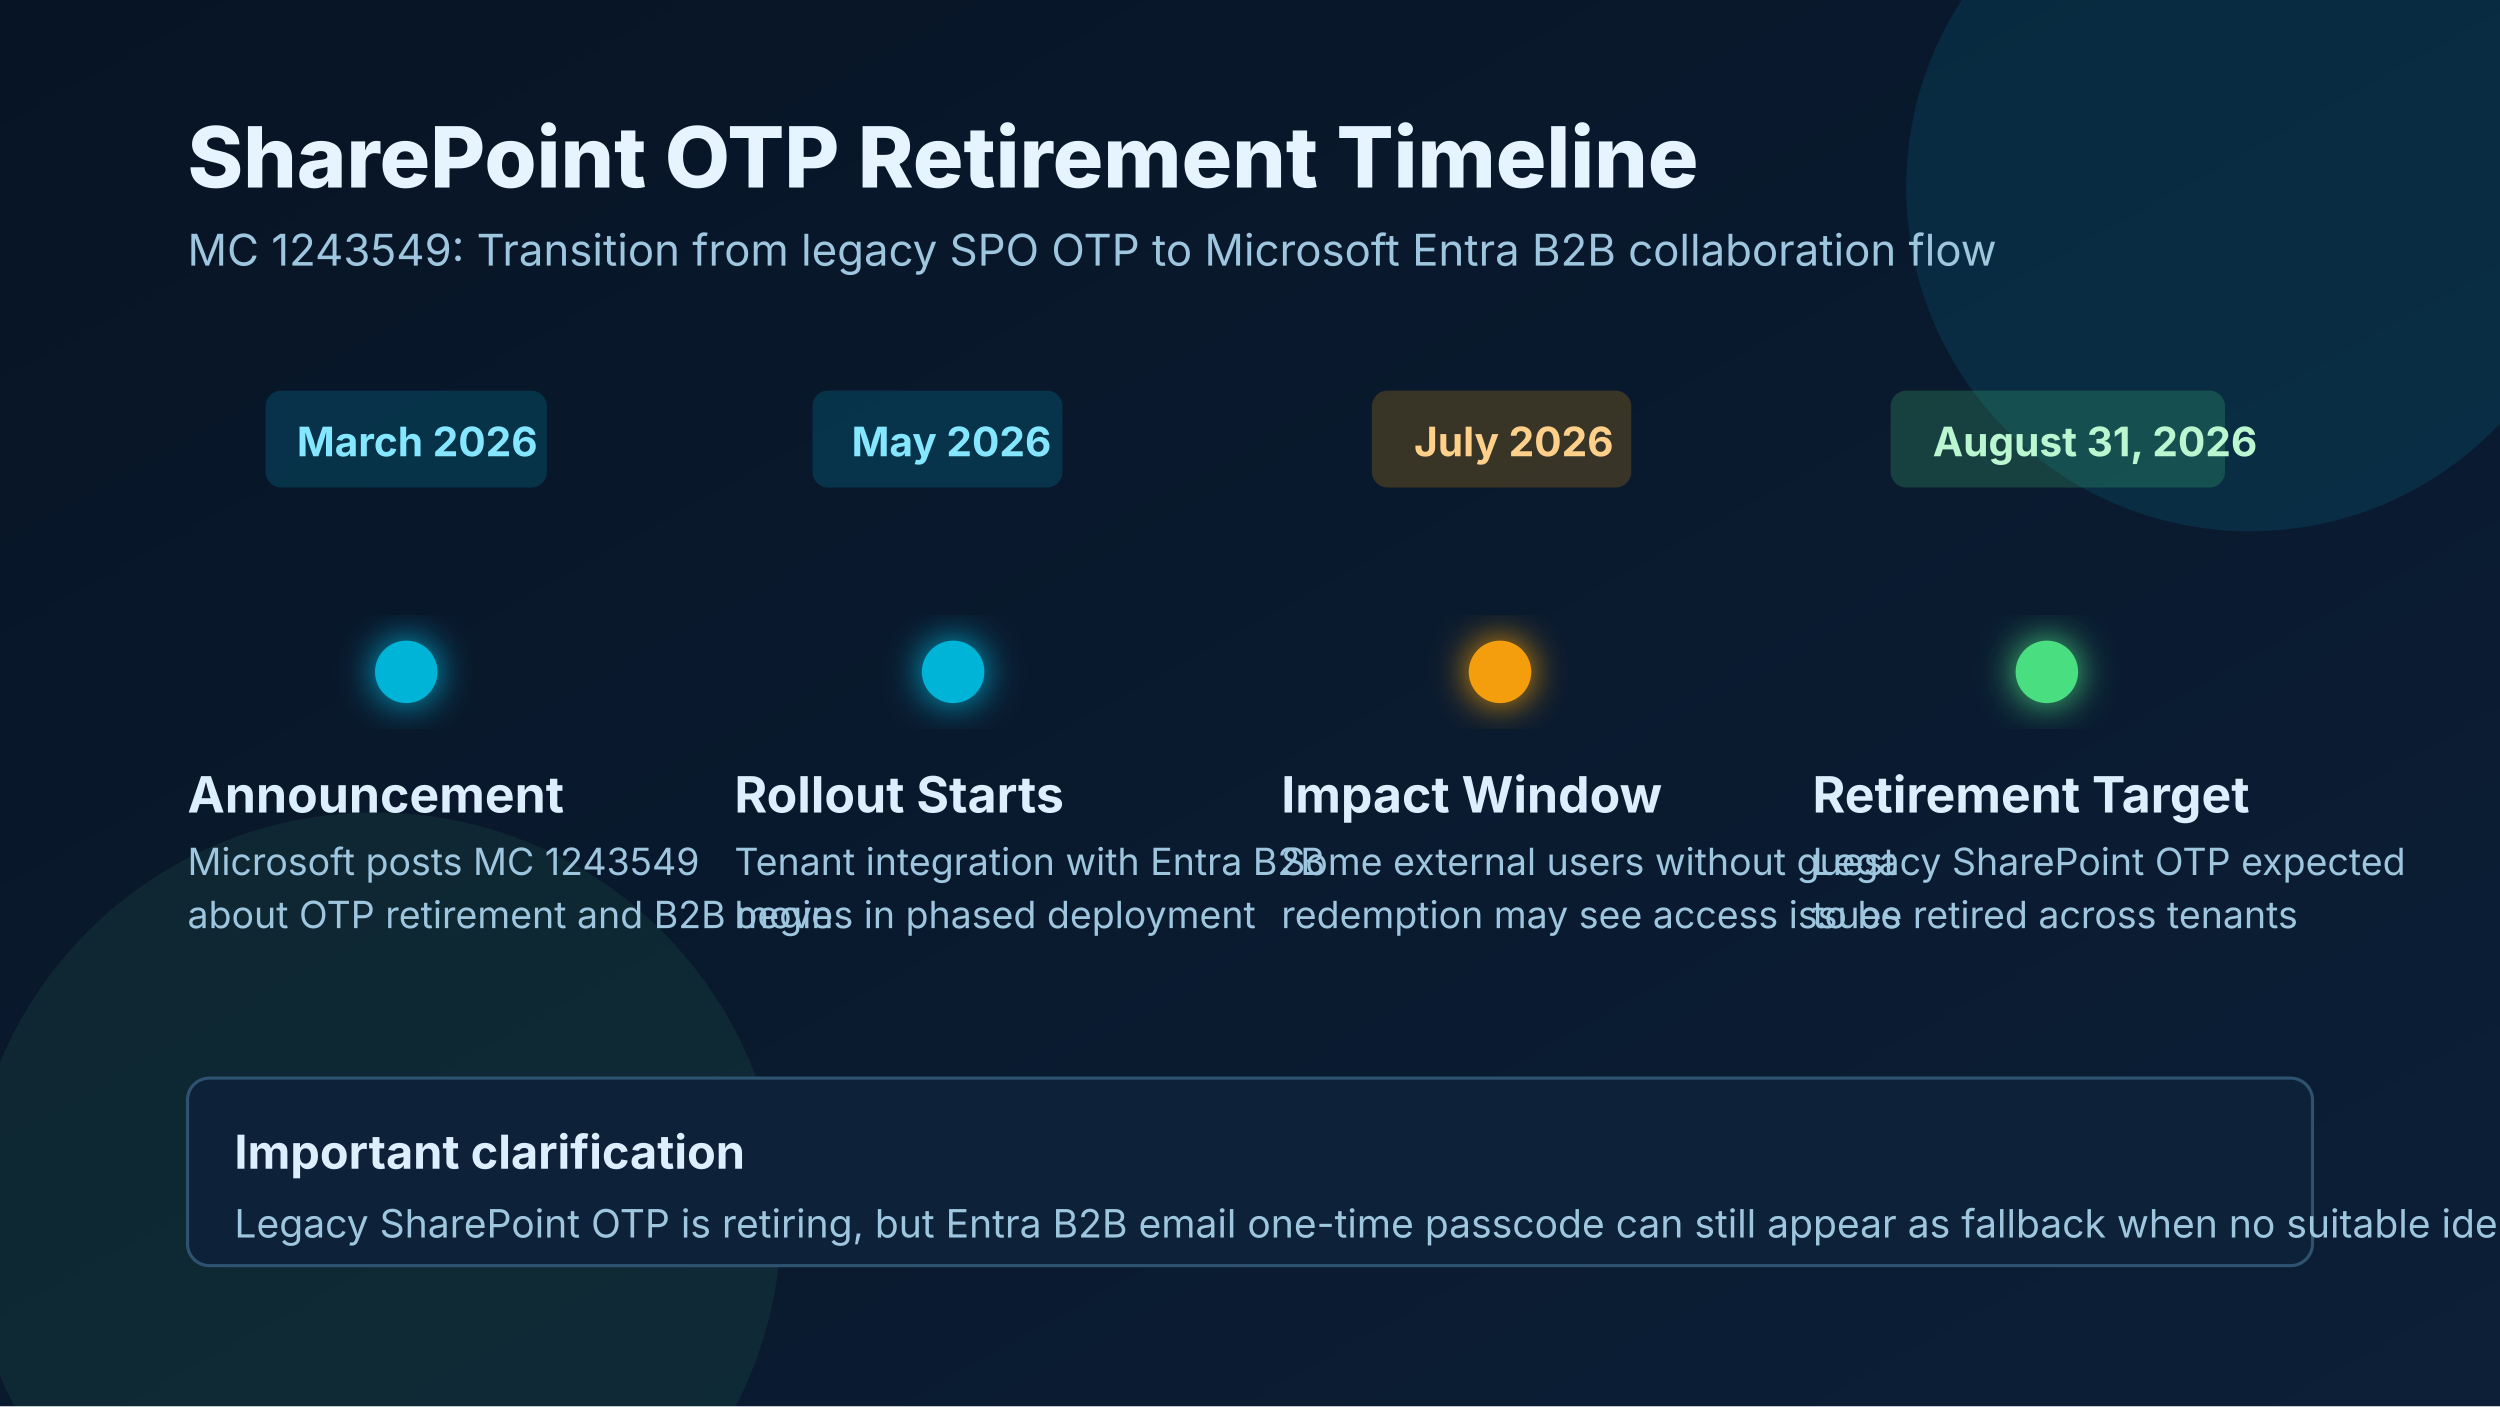
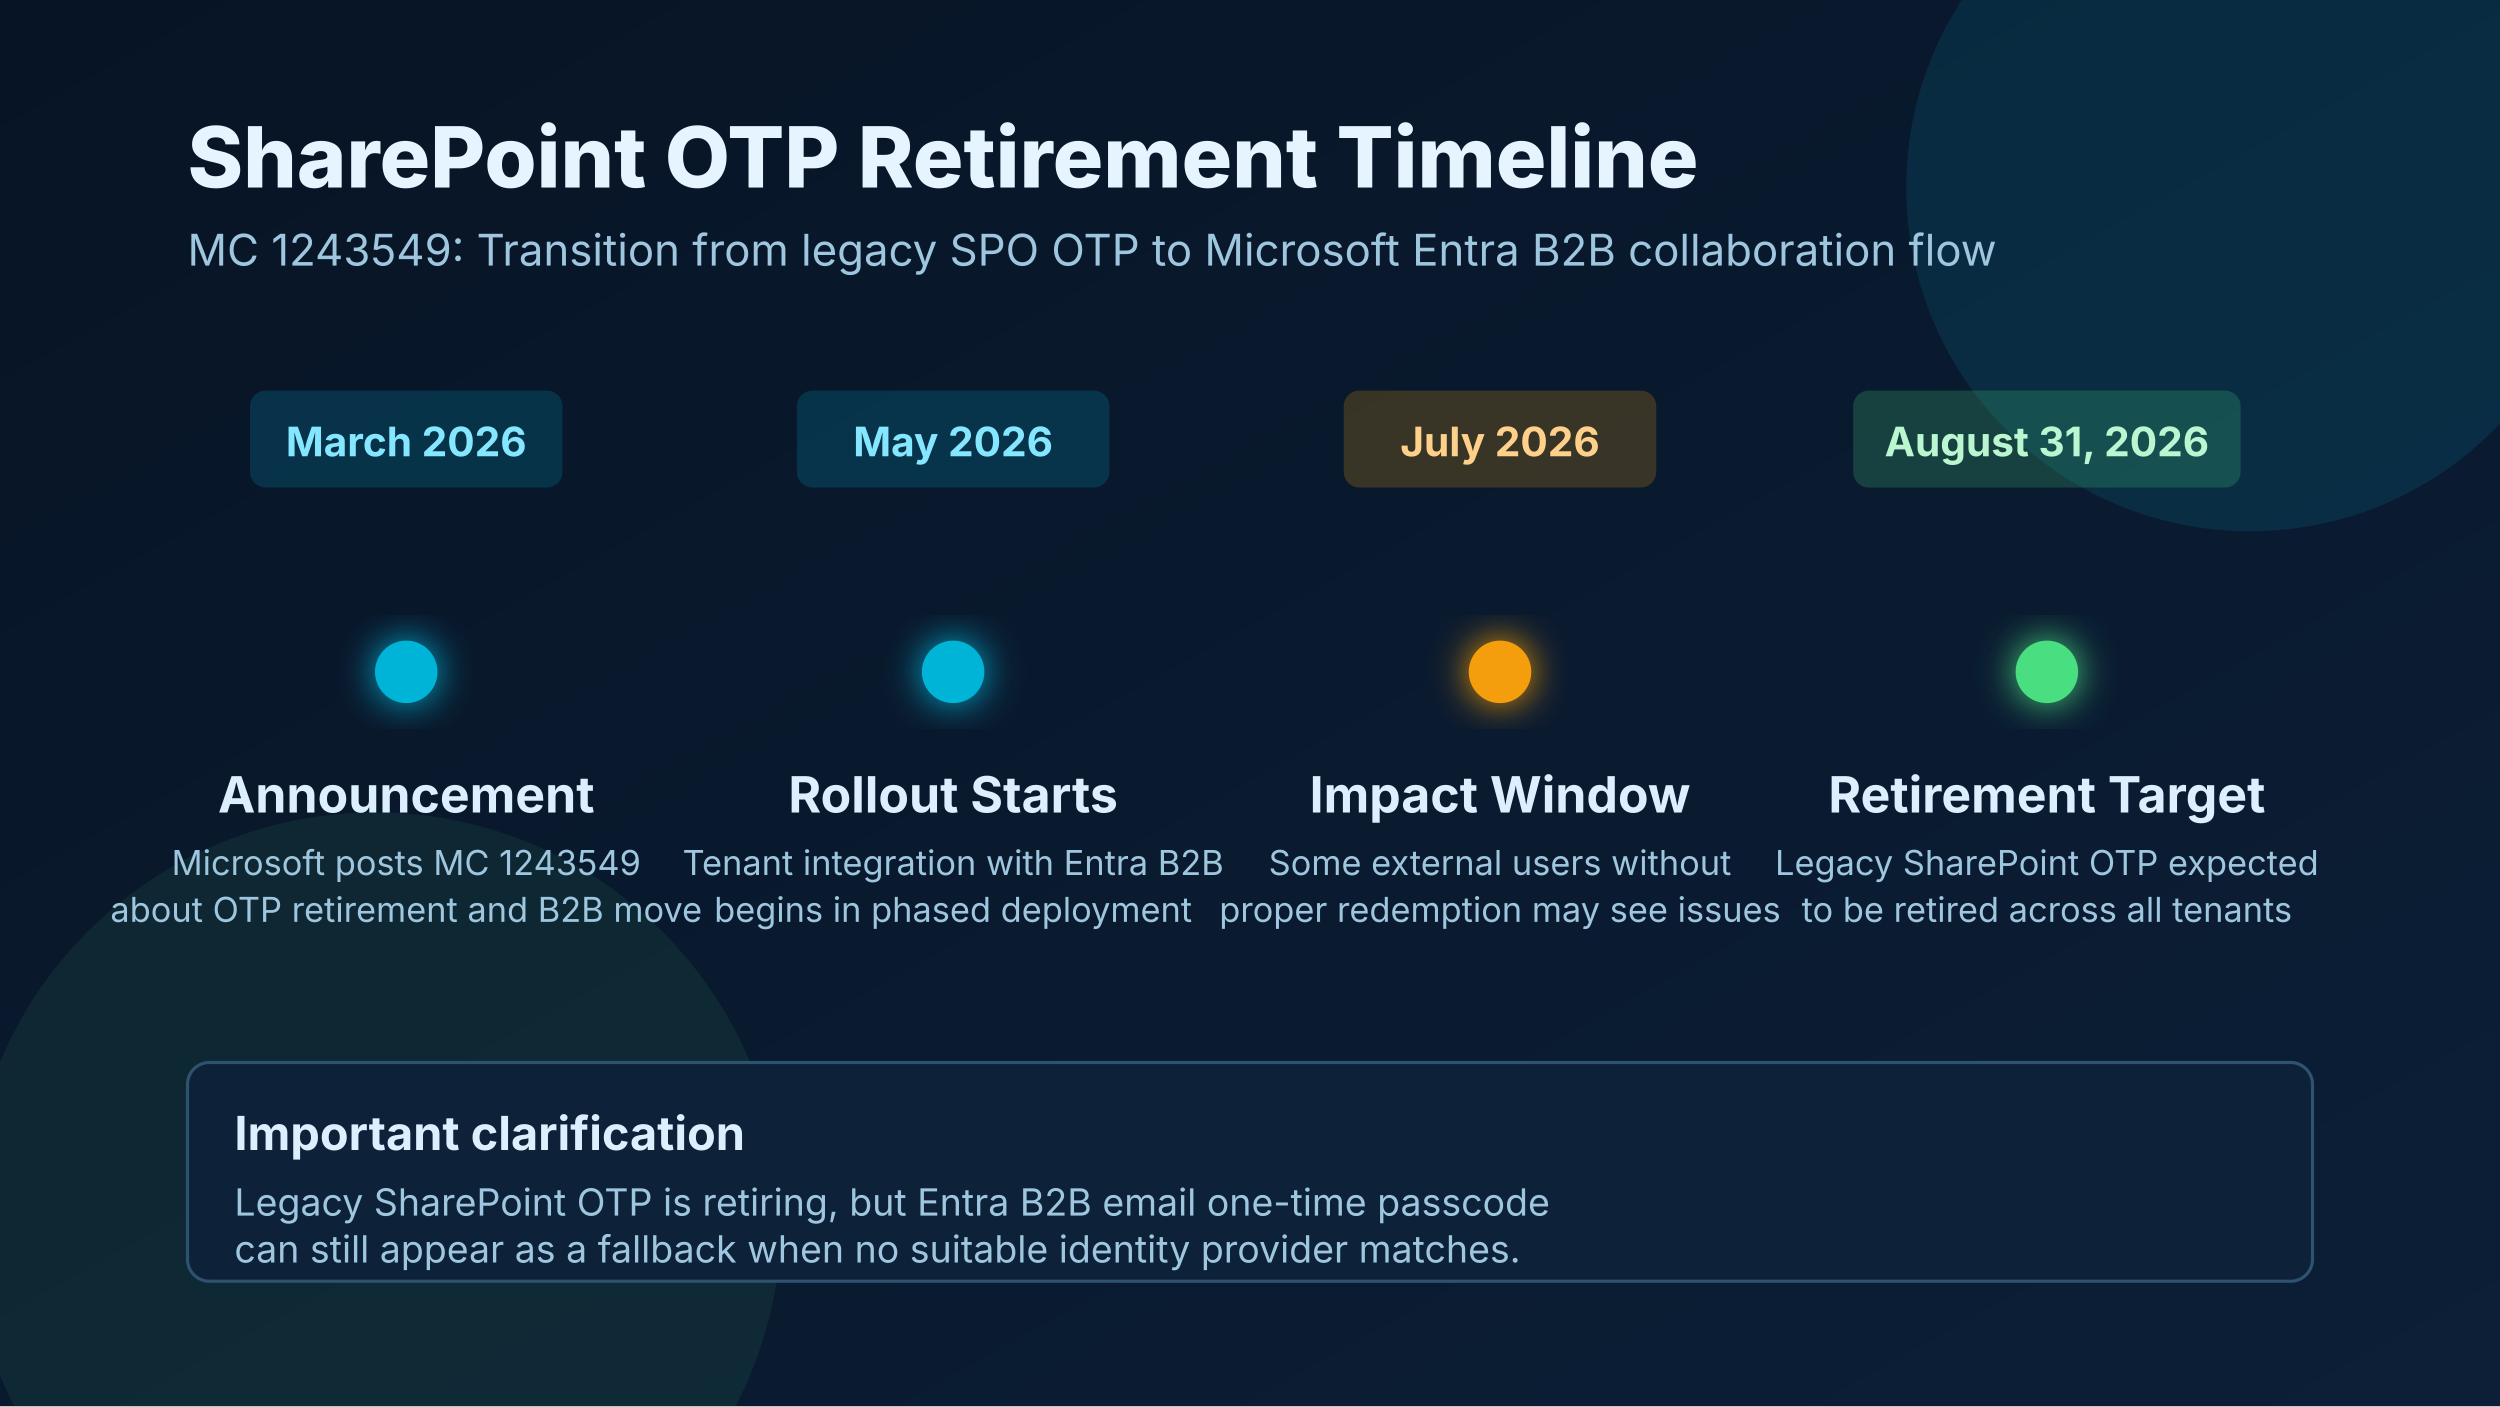
<svg xmlns="http://www.w3.org/2000/svg" width="1600" height="900" viewBox="0 0 1600 900" role="img" aria-labelledby="title desc">
  <defs>
    <linearGradient id="bg" x1="0" y1="0" x2="1" y2="1">
      <stop offset="0%" stop-color="#071425" />
      <stop offset="100%" stop-color="#0c1f37" />
    </linearGradient>
    <linearGradient id="line" x1="0" y1="0" x2="1" y2="0">
      <stop offset="0%" stop-color="#00b4d8" />
      <stop offset="100%" stop-color="#4ade80" />
    </linearGradient>
    <filter id="softGlow" x="-40%" y="-40%" width="180%" height="180%">
      <feGaussianBlur stdDeviation="12" result="blur" />
      <feMerge>
        <feMergeNode in="blur" />
        <feMergeNode in="SourceGraphic" />
      </feMerge>
    </filter>
  </defs>
  <rect width="1600" height="900" fill="url(#bg)" />
  <circle cx="1440" cy="120" r="220" fill="#00b4d8" opacity="0.12" />
  <circle cx="240" cy="780" r="260" fill="#4ade80" opacity="0.08" />
  <text x="120" y="120" fill="#e5f4ff" font-family="Inter,Segoe UI,Arial,sans-serif" font-size="54" font-weight="800">
    SharePoint OTP Retirement Timeline
  </text>
  <text x="120" y="170" fill="#9ec6de" font-family="Inter,Segoe UI,Arial,sans-serif" font-size="28">
    MC 1243549: Transition from legacy SPO OTP to Microsoft Entra B2B collaboration flow
  </text>
  <line x1="140" y1="430" x2="1460" y2="430" stroke="url(#line)" stroke-width="8" stroke-linecap="round" />
  <g filter="url(#softGlow)">
    <circle cx="260" cy="430" r="20" fill="#00b4d8" />
    <circle cx="610" cy="430" r="20" fill="#00b4d8" />
    <circle cx="960" cy="430" r="20" fill="#f59e0b" />
    <circle cx="1310" cy="430" r="20" fill="#4ade80" />
  </g>
  <g font-family="Inter,Segoe UI,Arial,sans-serif">
-     <rect x="170" y="250" width="180" height="62" rx="10" fill="#00b4d8" opacity="0.18" />
-     <text x="190" y="292" fill="#84e7ff" font-size="26" font-weight="700">March 2026</text>
-     <text x="120" y="520" fill="#dbefff" font-size="32" font-weight="700">Announcement</text>
-     <text x="120" y="560" fill="#9ec6de" font-size="24">Microsoft posts MC 1243549</text>
-     <text x="120" y="594" fill="#9ec6de" font-size="24">about OTP retirement and B2B move</text>
-     <rect x="520" y="250" width="160" height="62" rx="10" fill="#00b4d8" opacity="0.18" />
-     <text x="545" y="292" fill="#84e7ff" font-size="26" font-weight="700">May 2026</text>
-     <text x="470" y="520" fill="#dbefff" font-size="32" font-weight="700">Rollout Starts</text>
-     <text x="470" y="560" fill="#9ec6de" font-size="24">Tenant integration with Entra B2B</text>
-     <text x="470" y="594" fill="#9ec6de" font-size="24">begins in phased deployment</text>
-     <rect x="878" y="250" width="166" height="62" rx="10" fill="#f59e0b" opacity="0.20" />
-     <text x="905" y="292" fill="#ffd08a" font-size="26" font-weight="700">July 2026</text>
-     <text x="820" y="520" fill="#dbefff" font-size="32" font-weight="700">Impact Window</text>
-     <text x="820" y="560" fill="#9ec6de" font-size="24">Some external users without guest</text>
-     <text x="820" y="594" fill="#9ec6de" font-size="24">redemption may see access issues</text>
-     <rect x="1210" y="250" width="214" height="62" rx="10" fill="#4ade80" opacity="0.20" />
-     <text x="1237" y="292" fill="#baf7d1" font-size="26" font-weight="700">August 31, 2026</text>
-     <text x="1160" y="520" fill="#dbefff" font-size="32" font-weight="700">Retirement Target</text>
-     <text x="1160" y="560" fill="#9ec6de" font-size="24">Legacy SharePoint OTP expected</text>
-     <text x="1160" y="594" fill="#9ec6de" font-size="24">to be retired across tenants</text>
+     <rect x="160" y="250" width="200" height="62" rx="10" fill="#00b4d8" opacity="0.18" />
+     <text x="260" y="292" text-anchor="middle" fill="#84e7ff" font-size="26" font-weight="700">March 2026</text>
+     <text x="260" y="520" text-anchor="middle" fill="#dbefff" font-size="32" font-weight="700">Announcement</text>
+     <text x="260" y="560" text-anchor="middle" fill="#9ec6de" font-size="22">Microsoft posts MC 1243549</text>
+     <text x="260" y="590" text-anchor="middle" fill="#9ec6de" font-size="22">about OTP retirement and B2B move</text>
+     <rect x="510" y="250" width="200" height="62" rx="10" fill="#00b4d8" opacity="0.18" />
+     <text x="610" y="292" text-anchor="middle" fill="#84e7ff" font-size="26" font-weight="700">May 2026</text>
+     <text x="610" y="520" text-anchor="middle" fill="#dbefff" font-size="32" font-weight="700">Rollout Starts</text>
+     <text x="610" y="560" text-anchor="middle" fill="#9ec6de" font-size="22">Tenant integration with Entra B2B</text>
+     <text x="610" y="590" text-anchor="middle" fill="#9ec6de" font-size="22">begins in phased deployment</text>
+     <rect x="860" y="250" width="200" height="62" rx="10" fill="#f59e0b" opacity="0.20" />
+     <text x="960" y="292" text-anchor="middle" fill="#ffd08a" font-size="26" font-weight="700">July 2026</text>
+     <text x="960" y="520" text-anchor="middle" fill="#dbefff" font-size="32" font-weight="700">Impact Window</text>
+     <text x="960" y="560" text-anchor="middle" fill="#9ec6de" font-size="22">Some external users without</text>
+     <text x="960" y="590" text-anchor="middle" fill="#9ec6de" font-size="22">proper redemption may see issues</text>
+     <rect x="1186" y="250" width="248" height="62" rx="10" fill="#4ade80" opacity="0.20" />
+     <text x="1310" y="292" text-anchor="middle" fill="#baf7d1" font-size="26" font-weight="700">August 31, 2026</text>
+     <text x="1310" y="520" text-anchor="middle" fill="#dbefff" font-size="32" font-weight="700">Retirement Target</text>
+     <text x="1310" y="560" text-anchor="middle" fill="#9ec6de" font-size="22">Legacy SharePoint OTP expected</text>
+     <text x="1310" y="590" text-anchor="middle" fill="#9ec6de" font-size="22">to be retired across all tenants</text>
  </g>
-   <rect x="120" y="690" width="1360" height="120" rx="14" fill="#0d2138" stroke="#2d5370" stroke-width="2" />
-   <text x="150" y="748" fill="#dbefff" font-family="Inter,Segoe UI,Arial,sans-serif" font-size="30" font-weight="700">Important clarification</text>
-   <text x="150" y="792" fill="#9ec6de" font-family="Inter,Segoe UI,Arial,sans-serif" font-size="25">
-     Legacy SharePoint OTP is retiring, but Entra B2B email one-time passcode can still appear as fallback when no suitable identity provider matches.
-   </text>
+   <rect x="120" y="680" width="1360" height="140" rx="14" fill="#0d2138" stroke="#2d5370" stroke-width="2" />
+   <text x="150" y="736" fill="#dbefff" font-family="Inter,Segoe UI,Arial,sans-serif" font-size="30" font-weight="700">Important clarification</text>
+   <text x="150" y="778" fill="#9ec6de" font-family="Inter,Segoe UI,Arial,sans-serif" font-size="24">Legacy SharePoint OTP is retiring, but Entra B2B email one-time passcode</text>
+   <text x="150" y="808" fill="#9ec6de" font-family="Inter,Segoe UI,Arial,sans-serif" font-size="24">can still appear as a fallback when no suitable identity provider matches.</text>
</svg>
